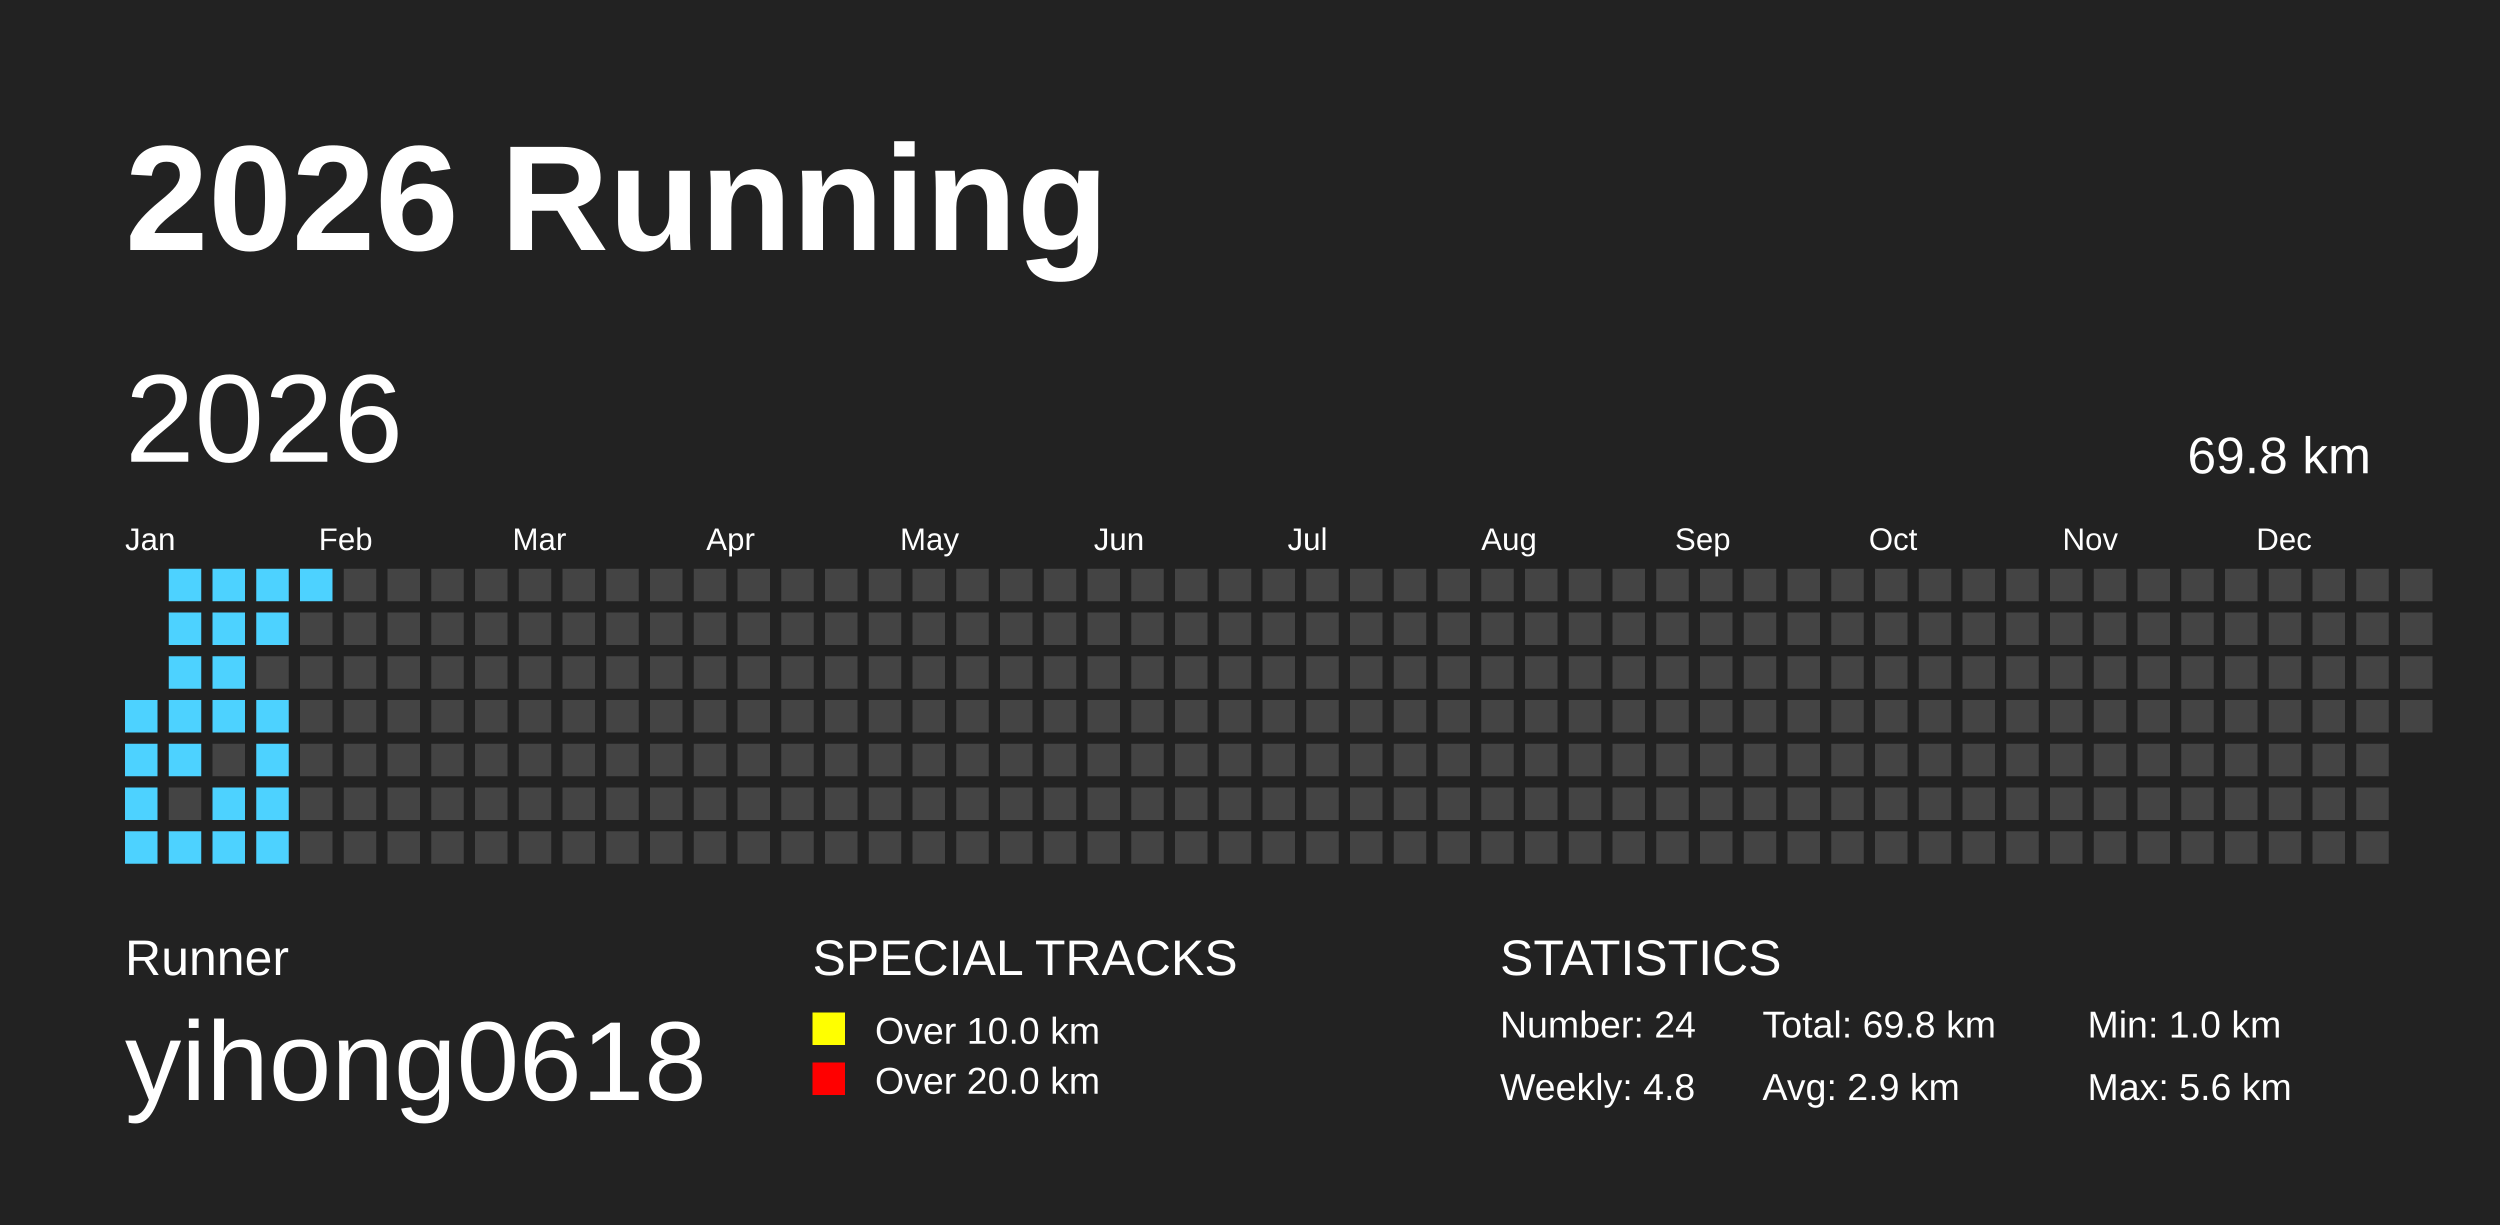
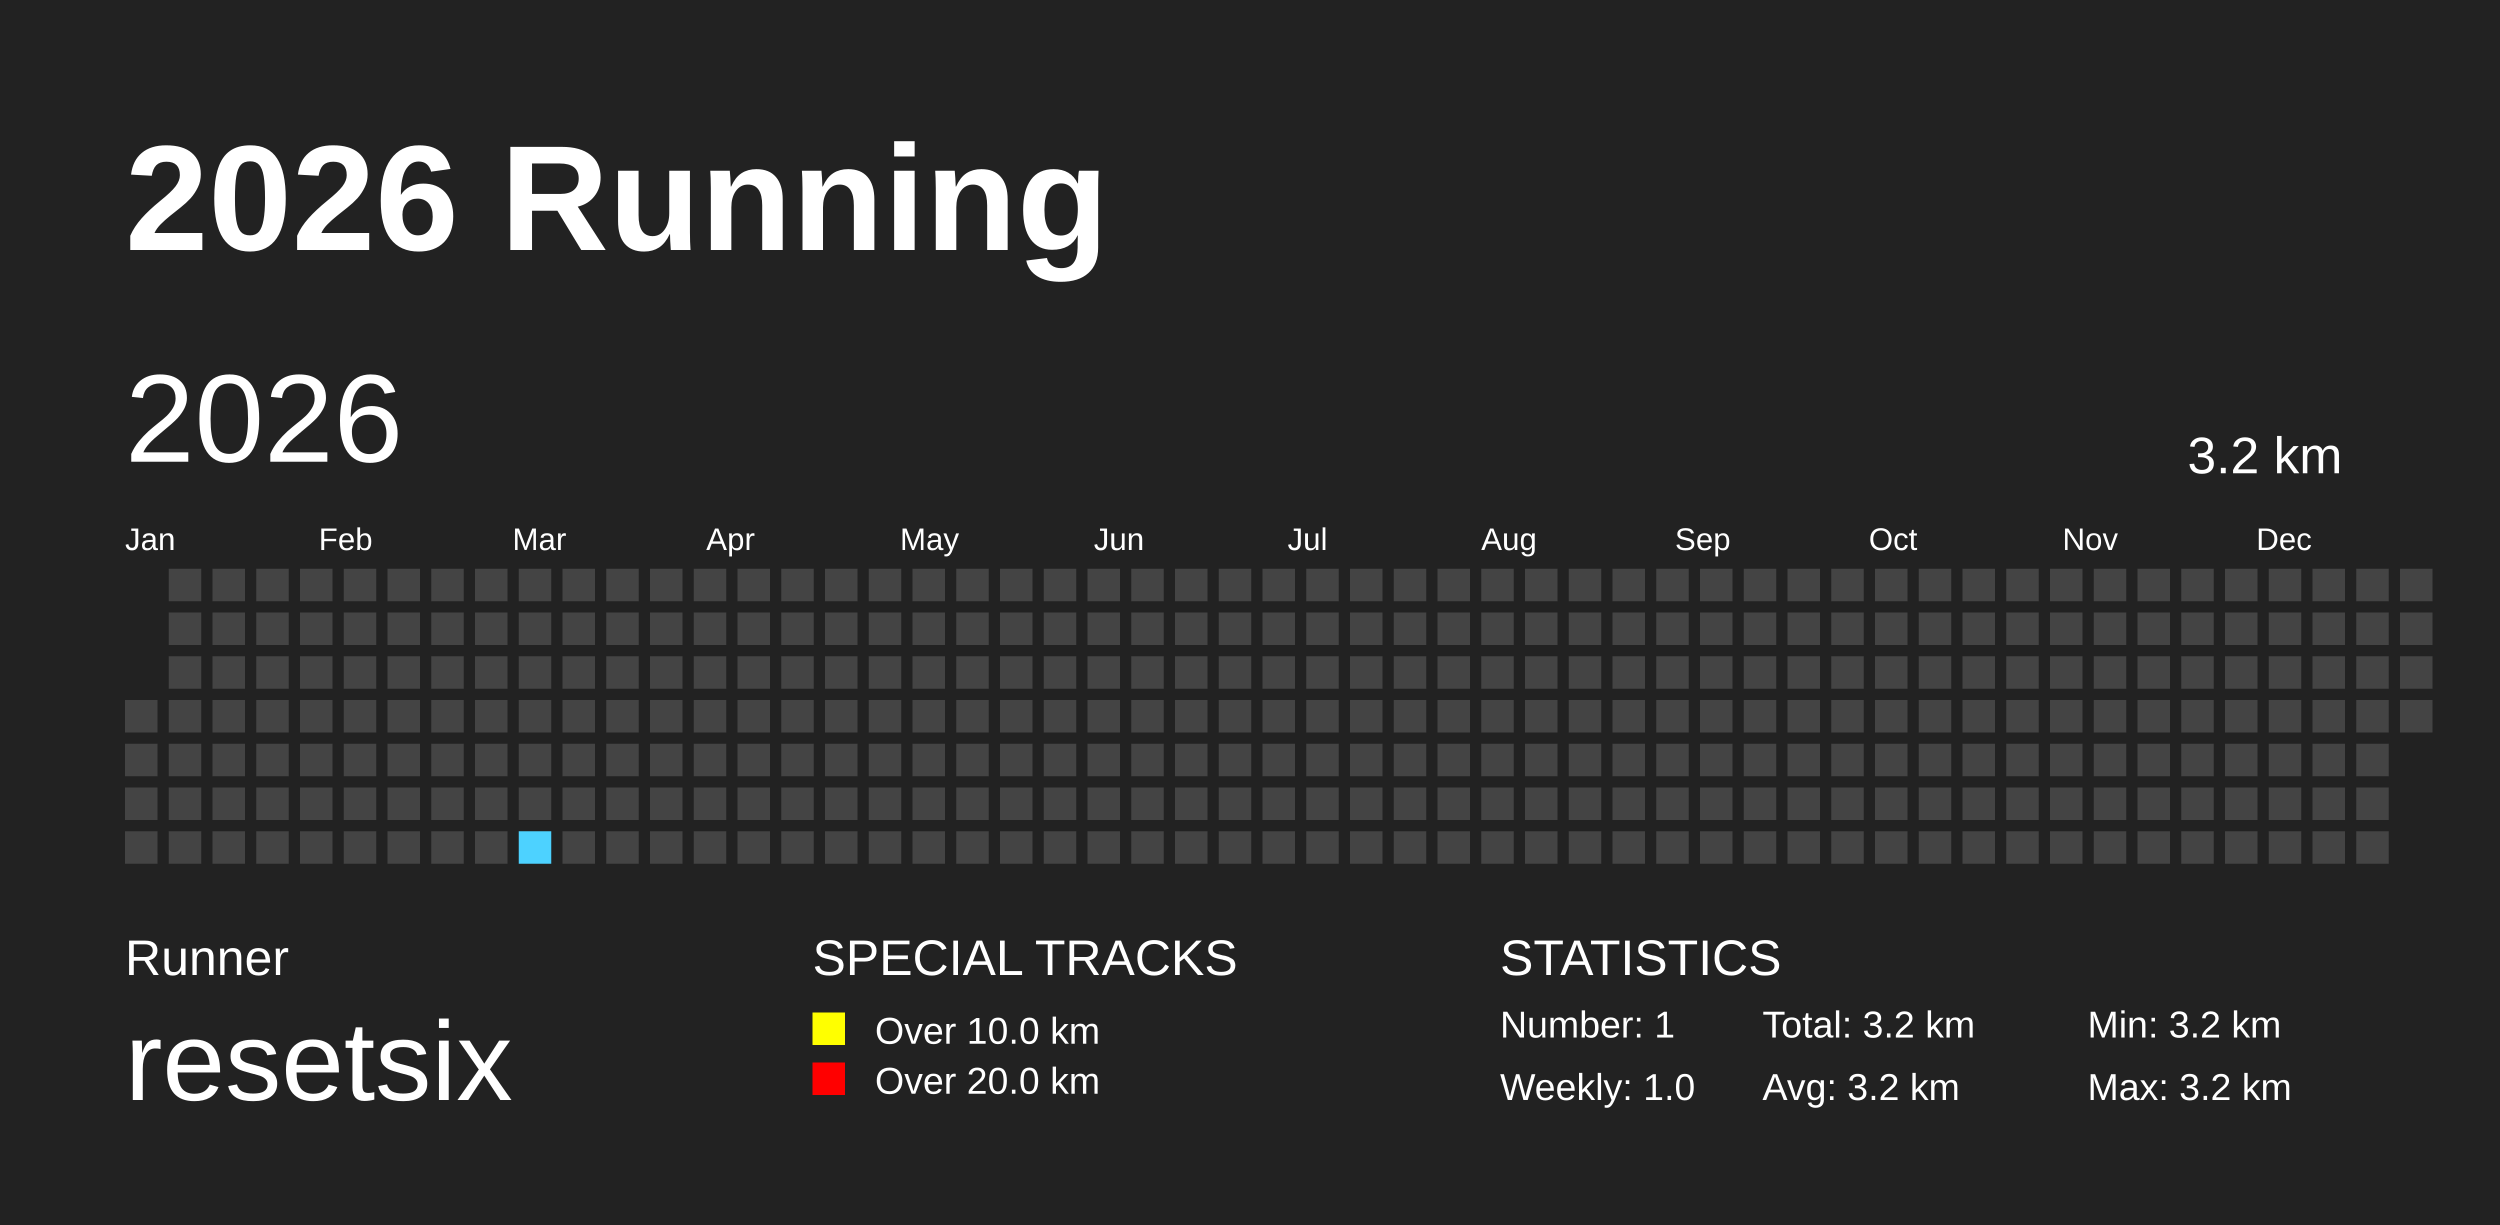
<svg xmlns="http://www.w3.org/2000/svg" baseProfile="full" height="98mm" version="1.1" viewBox="0,0,200,98" width="200mm">
-   <defs />
+   <defs>
+     <pattern height="2" id="indoor-stripe" patternUnits="userSpaceOnUse" width="2">
+       <line stroke="white" stroke-opacity="0.45" stroke-width="0.5" x1="0" x2="2" y1="2" y2="0" />
+     </pattern>
+   </defs>
  <rect fill="#222222" height="98" width="200" x="0" y="0" />
  <text fill="#FFFFFF" style="font-size:12px; font-family:Arial; font-weight:bold;" x="10" y="20">2026 Running</text>
  <text fill="#FFFFFF" style="font-size:4px; font-family:Arial" x="10" y="78">Runner</text>
-   <text fill="#FFFFFF" style="font-size:9px; font-family:Arial" x="10" y="88">yihong0618</text>
+   <text fill="#FFFFFF" style="font-size:9px; font-family:Arial" x="10" y="88">resetsix</text>
  <text fill="#FFFFFF" style="font-size:4px; font-family:Arial" x="65" y="78">SPECIAL TRACKS</text>
  <rect fill="yellow" height="2.6" width="2.6" x="65" y="81" />
  <text fill="#FFFFFF" style="font-size:3px; font-family:Arial" x="70" y="83.5">Over 10.0 km</text>
  <rect fill="red" height="2.6" width="2.6" x="65" y="85" />
  <text fill="#FFFFFF" style="font-size:3px; font-family:Arial" x="70" y="87.5">Over 20.0 km</text>
  <text fill="#FFFFFF" style="font-size:4px; font-family:Arial" x="120" y="78">STATISTICS</text>
-   <text fill="#FFFFFF" style="font-size:3px; font-family:Arial" x="120" y="83">Number: 24</text>
-   <text fill="#FFFFFF" style="font-size:3px; font-family:Arial" x="120" y="88">Weekly: 4.8</text>
-   <text fill="#FFFFFF" style="font-size:3px; font-family:Arial" x="141" y="83">Total: 69.8 km</text>
-   <text fill="#FFFFFF" style="font-size:3px; font-family:Arial" x="141" y="88">Avg: 2.9 km</text>
-   <text fill="#FFFFFF" style="font-size:3px; font-family:Arial" x="167" y="83">Min: 1.0 km</text>
-   <text fill="#FFFFFF" style="font-size:3px; font-family:Arial" x="167" y="88">Max: 5.6 km</text>
+   <text fill="#FFFFFF" style="font-size:3px; font-family:Arial" x="120" y="83">Number: 1</text>
+   <text fill="#FFFFFF" style="font-size:3px; font-family:Arial" x="120" y="88">Weekly: 1.0</text>
+   <text fill="#FFFFFF" style="font-size:3px; font-family:Arial" x="141" y="83">Total: 3.2 km</text>
+   <text fill="#FFFFFF" style="font-size:3px; font-family:Arial" x="141" y="88">Avg: 3.2 km</text>
+   <text fill="#FFFFFF" style="font-size:3px; font-family:Arial" x="167" y="83">Min: 3.2 km</text>
+   <text fill="#FFFFFF" style="font-size:3px; font-family:Arial" x="167" y="88">Max: 3.2 km</text>
  <text dominant-baseline="hanging" fill="#FFFFFF" style="font-size:10.0px; font-family:Arial;" x="10" y="30">2026</text>
-   <text dominant-baseline="hanging" fill="#FFFFFF" style="font-size:4.125px; font-family:Arial;" x="175" y="35">69.8 km</text>
+   <text dominant-baseline="hanging" fill="#FFFFFF" style="font-size:4.125px; font-family:Arial;" x="175" y="35">3.2 km</text>
  <text fill="#FFFFFF" style="font-size:2.5px; font-family:Arial" x="10.0" y="44">Jan</text>
  <text fill="#FFFFFF" style="font-size:2.5px; font-family:Arial" x="25.5" y="44">Feb</text>
  <text fill="#FFFFFF" style="font-size:2.5px; font-family:Arial" x="41.0" y="44">Mar</text>
  <text fill="#FFFFFF" style="font-size:2.5px; font-family:Arial" x="56.5" y="44">Apr</text>
  <text fill="#FFFFFF" style="font-size:2.5px; font-family:Arial" x="72.0" y="44">May</text>
  <text fill="#FFFFFF" style="font-size:2.5px; font-family:Arial" x="87.5" y="44">Jun</text>
  <text fill="#FFFFFF" style="font-size:2.5px; font-family:Arial" x="103.0" y="44">Jul</text>
  <text fill="#FFFFFF" style="font-size:2.5px; font-family:Arial" x="118.5" y="44">Aug</text>
  <text fill="#FFFFFF" style="font-size:2.5px; font-family:Arial" x="134.0" y="44">Sep</text>
  <text fill="#FFFFFF" style="font-size:2.5px; font-family:Arial" x="149.5" y="44">Oct</text>
  <text fill="#FFFFFF" style="font-size:2.5px; font-family:Arial" x="165.0" y="44">Nov</text>
  <text fill="#FFFFFF" style="font-size:2.5px; font-family:Arial" x="180.5" y="44">Dec</text>
-   <rect fill="#4DD2FF" height="2.6" width="2.6" x="10.0" y="56.0" />
-   <rect fill="#4DD2FF" height="2.6" width="2.6" x="10.0" y="59.5" />
-   <rect fill="#4DD2FF" height="2.6" width="2.6" x="10.0" y="63.0" />
-   <rect fill="#4DD2FF" height="2.6" width="2.6" x="10.0" y="66.5" />
-   <rect fill="#4DD2FF" height="2.6" width="2.6" x="13.5" y="45.5" />
-   <rect fill="#4DD2FF" height="2.6" width="2.6" x="13.5" y="49.0" />
-   <rect fill="#4DD2FF" height="2.6" width="2.6" x="13.5" y="52.5" />
-   <rect fill="#4DD2FF" height="2.6" width="2.6" x="13.5" y="56.0" />
-   <rect fill="#4DD2FF" height="2.6" width="2.6" x="13.5" y="59.5" />
+   <rect fill="#444444" height="2.6" width="2.6" x="10.0" y="56.0" />
+   <rect fill="#444444" height="2.6" width="2.6" x="10.0" y="59.5" />
+   <rect fill="#444444" height="2.6" width="2.6" x="10.0" y="63.0" />
+   <rect fill="#444444" height="2.6" width="2.6" x="10.0" y="66.5" />
+   <rect fill="#444444" height="2.6" width="2.6" x="13.5" y="45.5" />
+   <rect fill="#444444" height="2.6" width="2.6" x="13.5" y="49.0" />
+   <rect fill="#444444" height="2.6" width="2.6" x="13.5" y="52.5" />
+   <rect fill="#444444" height="2.6" width="2.6" x="13.5" y="56.0" />
+   <rect fill="#444444" height="2.6" width="2.6" x="13.5" y="59.5" />
  <rect fill="#444444" height="2.6" width="2.6" x="13.5" y="63.0" />
-   <rect fill="#4DD2FF" height="2.6" width="2.6" x="13.5" y="66.5" />
-   <rect fill="#4DD2FF" height="2.6" width="2.6" x="17.0" y="45.5" />
-   <rect fill="#4DD2FF" height="2.6" width="2.6" x="17.0" y="49.0" />
-   <rect fill="#4DD2FF" height="2.6" width="2.6" x="17.0" y="52.5" />
-   <rect fill="#4DD2FF" height="2.6" width="2.6" x="17.0" y="56.0" />
+   <rect fill="#444444" height="2.6" width="2.6" x="13.5" y="66.5" />
+   <rect fill="#444444" height="2.6" width="2.6" x="17.0" y="45.5" />
+   <rect fill="#444444" height="2.6" width="2.6" x="17.0" y="49.0" />
+   <rect fill="#444444" height="2.6" width="2.6" x="17.0" y="52.5" />
+   <rect fill="#444444" height="2.6" width="2.6" x="17.0" y="56.0" />
  <rect fill="#444444" height="2.6" width="2.6" x="17.0" y="59.5" />
-   <rect fill="#4DD2FF" height="2.6" width="2.6" x="17.0" y="63.0" />
-   <rect fill="#4DD2FF" height="2.6" width="2.6" x="17.0" y="66.5" />
-   <rect fill="#4DD2FF" height="2.6" width="2.6" x="20.5" y="45.5" />
-   <rect fill="#4DD2FF" height="2.6" width="2.6" x="20.5" y="49.0" />
+   <rect fill="#444444" height="2.6" width="2.6" x="17.0" y="63.0" />
+   <rect fill="#444444" height="2.6" width="2.6" x="17.0" y="66.5" />
+   <rect fill="#444444" height="2.6" width="2.6" x="20.5" y="45.5" />
+   <rect fill="#444444" height="2.6" width="2.6" x="20.5" y="49.0" />
  <rect fill="#444444" height="2.6" width="2.6" x="20.5" y="52.5" />
-   <rect fill="#4DD2FF" height="2.6" width="2.6" x="20.5" y="56.0" />
-   <rect fill="#4DD2FF" height="2.6" width="2.6" x="20.5" y="59.5" />
-   <rect fill="#4DD2FF" height="2.6" width="2.6" x="20.5" y="63.0" />
-   <rect fill="#4DD2FF" height="2.6" width="2.6" x="20.5" y="66.5" />
-   <rect fill="#4DD2FF" height="2.6" width="2.6" x="24.0" y="45.5" />
+   <rect fill="#444444" height="2.6" width="2.6" x="20.5" y="56.0" />
+   <rect fill="#444444" height="2.6" width="2.6" x="20.5" y="59.5" />
+   <rect fill="#444444" height="2.6" width="2.6" x="20.5" y="63.0" />
+   <rect fill="#444444" height="2.6" width="2.6" x="20.5" y="66.5" />
+   <rect fill="#444444" height="2.6" width="2.6" x="24.0" y="45.5" />
  <rect fill="#444444" height="2.6" width="2.6" x="24.0" y="49.0" />
  <rect fill="#444444" height="2.6" width="2.6" x="24.0" y="52.5" />
  <rect fill="#444444" height="2.6" width="2.6" x="24.0" y="56.0" />
  <rect fill="#444444" height="2.6" width="2.6" x="24.0" y="59.5" />
  <rect fill="#444444" height="2.6" width="2.6" x="24.0" y="63.0" />
  <rect fill="#444444" height="2.6" width="2.6" x="24.0" y="66.5" />
  <rect fill="#444444" height="2.6" width="2.6" x="27.5" y="45.5" />
  <rect fill="#444444" height="2.6" width="2.6" x="27.5" y="49.0" />
  <rect fill="#444444" height="2.6" width="2.6" x="27.5" y="52.5" />
  <rect fill="#444444" height="2.6" width="2.6" x="27.5" y="56.0" />
  <rect fill="#444444" height="2.6" width="2.6" x="27.5" y="59.5" />
  <rect fill="#444444" height="2.6" width="2.6" x="27.5" y="63.0" />
  <rect fill="#444444" height="2.6" width="2.6" x="27.5" y="66.5" />
  <rect fill="#444444" height="2.6" width="2.6" x="31.0" y="45.5" />
  <rect fill="#444444" height="2.6" width="2.6" x="31.0" y="49.0" />
  <rect fill="#444444" height="2.6" width="2.6" x="31.0" y="52.5" />
  <rect fill="#444444" height="2.6" width="2.6" x="31.0" y="56.0" />
  <rect fill="#444444" height="2.6" width="2.6" x="31.0" y="59.5" />
  <rect fill="#444444" height="2.6" width="2.6" x="31.0" y="63.0" />
  <rect fill="#444444" height="2.6" width="2.6" x="31.0" y="66.5" />
  <rect fill="#444444" height="2.6" width="2.6" x="34.5" y="45.5" />
  <rect fill="#444444" height="2.6" width="2.6" x="34.5" y="49.0" />
  <rect fill="#444444" height="2.6" width="2.6" x="34.5" y="52.5" />
  <rect fill="#444444" height="2.6" width="2.6" x="34.5" y="56.0" />
  <rect fill="#444444" height="2.6" width="2.6" x="34.5" y="59.5" />
  <rect fill="#444444" height="2.6" width="2.6" x="34.5" y="63.0" />
  <rect fill="#444444" height="2.6" width="2.6" x="34.5" y="66.5" />
  <rect fill="#444444" height="2.6" width="2.6" x="38.0" y="45.5" />
  <rect fill="#444444" height="2.6" width="2.6" x="38.0" y="49.0" />
  <rect fill="#444444" height="2.6" width="2.6" x="38.0" y="52.5" />
  <rect fill="#444444" height="2.6" width="2.6" x="38.0" y="56.0" />
  <rect fill="#444444" height="2.6" width="2.6" x="38.0" y="59.5" />
  <rect fill="#444444" height="2.6" width="2.6" x="38.0" y="63.0" />
  <rect fill="#444444" height="2.6" width="2.6" x="38.0" y="66.5" />
  <rect fill="#444444" height="2.6" width="2.6" x="41.5" y="45.5" />
  <rect fill="#444444" height="2.6" width="2.6" x="41.5" y="49.0" />
  <rect fill="#444444" height="2.6" width="2.6" x="41.5" y="52.5" />
  <rect fill="#444444" height="2.6" width="2.6" x="41.5" y="56.0" />
  <rect fill="#444444" height="2.6" width="2.6" x="41.5" y="59.5" />
  <rect fill="#444444" height="2.6" width="2.6" x="41.5" y="63.0" />
-   <rect fill="#444444" height="2.6" width="2.6" x="41.5" y="66.5" />
+   <rect fill="#4DD2FF" height="2.6" width="2.6" x="41.5" y="66.5" />
  <rect fill="#444444" height="2.6" width="2.6" x="45.0" y="45.5" />
  <rect fill="#444444" height="2.6" width="2.6" x="45.0" y="49.0" />
  <rect fill="#444444" height="2.6" width="2.6" x="45.0" y="52.5" />
  <rect fill="#444444" height="2.6" width="2.6" x="45.0" y="56.0" />
  <rect fill="#444444" height="2.6" width="2.6" x="45.0" y="59.5" />
  <rect fill="#444444" height="2.6" width="2.6" x="45.0" y="63.0" />
  <rect fill="#444444" height="2.6" width="2.6" x="45.0" y="66.5" />
  <rect fill="#444444" height="2.6" width="2.6" x="48.5" y="45.5" />
  <rect fill="#444444" height="2.6" width="2.6" x="48.5" y="49.0" />
  <rect fill="#444444" height="2.6" width="2.6" x="48.5" y="52.5" />
  <rect fill="#444444" height="2.6" width="2.6" x="48.5" y="56.0" />
  <rect fill="#444444" height="2.6" width="2.6" x="48.5" y="59.5" />
  <rect fill="#444444" height="2.6" width="2.6" x="48.5" y="63.0" />
  <rect fill="#444444" height="2.6" width="2.6" x="48.5" y="66.5" />
  <rect fill="#444444" height="2.6" width="2.6" x="52.0" y="45.5" />
  <rect fill="#444444" height="2.6" width="2.6" x="52.0" y="49.0" />
  <rect fill="#444444" height="2.6" width="2.6" x="52.0" y="52.5" />
  <rect fill="#444444" height="2.6" width="2.6" x="52.0" y="56.0" />
  <rect fill="#444444" height="2.6" width="2.6" x="52.0" y="59.5" />
  <rect fill="#444444" height="2.6" width="2.6" x="52.0" y="63.0" />
  <rect fill="#444444" height="2.6" width="2.6" x="52.0" y="66.5" />
  <rect fill="#444444" height="2.6" width="2.6" x="55.5" y="45.5" />
  <rect fill="#444444" height="2.6" width="2.6" x="55.5" y="49.0" />
  <rect fill="#444444" height="2.6" width="2.6" x="55.5" y="52.5" />
  <rect fill="#444444" height="2.6" width="2.6" x="55.5" y="56.0" />
  <rect fill="#444444" height="2.6" width="2.6" x="55.5" y="59.5" />
  <rect fill="#444444" height="2.6" width="2.6" x="55.5" y="63.0" />
  <rect fill="#444444" height="2.6" width="2.6" x="55.5" y="66.5" />
  <rect fill="#444444" height="2.6" width="2.6" x="59.0" y="45.5" />
  <rect fill="#444444" height="2.6" width="2.6" x="59.0" y="49.0" />
  <rect fill="#444444" height="2.6" width="2.6" x="59.0" y="52.5" />
  <rect fill="#444444" height="2.6" width="2.6" x="59.0" y="56.0" />
  <rect fill="#444444" height="2.6" width="2.6" x="59.0" y="59.5" />
  <rect fill="#444444" height="2.6" width="2.6" x="59.0" y="63.0" />
  <rect fill="#444444" height="2.6" width="2.6" x="59.0" y="66.5" />
  <rect fill="#444444" height="2.6" width="2.6" x="62.5" y="45.5" />
  <rect fill="#444444" height="2.6" width="2.6" x="62.5" y="49.0" />
  <rect fill="#444444" height="2.6" width="2.6" x="62.5" y="52.5" />
  <rect fill="#444444" height="2.6" width="2.6" x="62.5" y="56.0" />
  <rect fill="#444444" height="2.6" width="2.6" x="62.5" y="59.5" />
  <rect fill="#444444" height="2.6" width="2.6" x="62.5" y="63.0" />
  <rect fill="#444444" height="2.6" width="2.6" x="62.5" y="66.5" />
  <rect fill="#444444" height="2.6" width="2.6" x="66.0" y="45.5" />
  <rect fill="#444444" height="2.6" width="2.6" x="66.0" y="49.0" />
  <rect fill="#444444" height="2.6" width="2.6" x="66.0" y="52.5" />
  <rect fill="#444444" height="2.6" width="2.6" x="66.0" y="56.0" />
  <rect fill="#444444" height="2.6" width="2.6" x="66.0" y="59.5" />
  <rect fill="#444444" height="2.6" width="2.6" x="66.0" y="63.0" />
  <rect fill="#444444" height="2.6" width="2.6" x="66.0" y="66.5" />
  <rect fill="#444444" height="2.6" width="2.6" x="69.5" y="45.5" />
  <rect fill="#444444" height="2.6" width="2.6" x="69.5" y="49.0" />
  <rect fill="#444444" height="2.6" width="2.6" x="69.5" y="52.5" />
  <rect fill="#444444" height="2.6" width="2.6" x="69.5" y="56.0" />
  <rect fill="#444444" height="2.6" width="2.6" x="69.5" y="59.5" />
  <rect fill="#444444" height="2.6" width="2.6" x="69.5" y="63.0" />
  <rect fill="#444444" height="2.6" width="2.6" x="69.5" y="66.5" />
  <rect fill="#444444" height="2.6" width="2.6" x="73.0" y="45.5" />
  <rect fill="#444444" height="2.6" width="2.6" x="73.0" y="49.0" />
  <rect fill="#444444" height="2.6" width="2.6" x="73.0" y="52.5" />
  <rect fill="#444444" height="2.6" width="2.6" x="73.0" y="56.0" />
  <rect fill="#444444" height="2.6" width="2.6" x="73.0" y="59.5" />
  <rect fill="#444444" height="2.6" width="2.6" x="73.0" y="63.0" />
  <rect fill="#444444" height="2.6" width="2.6" x="73.0" y="66.5" />
  <rect fill="#444444" height="2.6" width="2.6" x="76.5" y="45.5" />
  <rect fill="#444444" height="2.6" width="2.6" x="76.5" y="49.0" />
  <rect fill="#444444" height="2.6" width="2.6" x="76.5" y="52.5" />
  <rect fill="#444444" height="2.6" width="2.6" x="76.5" y="56.0" />
  <rect fill="#444444" height="2.6" width="2.6" x="76.5" y="59.5" />
  <rect fill="#444444" height="2.6" width="2.6" x="76.5" y="63.0" />
  <rect fill="#444444" height="2.6" width="2.6" x="76.5" y="66.5" />
  <rect fill="#444444" height="2.6" width="2.6" x="80.0" y="45.5" />
  <rect fill="#444444" height="2.6" width="2.6" x="80.0" y="49.0" />
  <rect fill="#444444" height="2.6" width="2.6" x="80.0" y="52.5" />
  <rect fill="#444444" height="2.6" width="2.6" x="80.0" y="56.0" />
  <rect fill="#444444" height="2.6" width="2.6" x="80.0" y="59.5" />
  <rect fill="#444444" height="2.6" width="2.6" x="80.0" y="63.0" />
  <rect fill="#444444" height="2.6" width="2.6" x="80.0" y="66.5" />
  <rect fill="#444444" height="2.6" width="2.6" x="83.5" y="45.5" />
  <rect fill="#444444" height="2.6" width="2.6" x="83.5" y="49.0" />
  <rect fill="#444444" height="2.6" width="2.6" x="83.5" y="52.5" />
  <rect fill="#444444" height="2.6" width="2.6" x="83.5" y="56.0" />
  <rect fill="#444444" height="2.6" width="2.6" x="83.5" y="59.5" />
  <rect fill="#444444" height="2.6" width="2.6" x="83.5" y="63.0" />
  <rect fill="#444444" height="2.6" width="2.6" x="83.5" y="66.5" />
  <rect fill="#444444" height="2.6" width="2.6" x="87.0" y="45.5" />
  <rect fill="#444444" height="2.6" width="2.6" x="87.0" y="49.0" />
  <rect fill="#444444" height="2.6" width="2.6" x="87.0" y="52.5" />
  <rect fill="#444444" height="2.6" width="2.6" x="87.0" y="56.0" />
  <rect fill="#444444" height="2.6" width="2.6" x="87.0" y="59.5" />
  <rect fill="#444444" height="2.6" width="2.6" x="87.0" y="63.0" />
  <rect fill="#444444" height="2.6" width="2.6" x="87.0" y="66.5" />
  <rect fill="#444444" height="2.6" width="2.6" x="90.5" y="45.5" />
  <rect fill="#444444" height="2.6" width="2.6" x="90.5" y="49.0" />
  <rect fill="#444444" height="2.6" width="2.6" x="90.5" y="52.5" />
  <rect fill="#444444" height="2.6" width="2.6" x="90.5" y="56.0" />
  <rect fill="#444444" height="2.6" width="2.6" x="90.5" y="59.5" />
  <rect fill="#444444" height="2.6" width="2.6" x="90.5" y="63.0" />
  <rect fill="#444444" height="2.6" width="2.6" x="90.5" y="66.5" />
  <rect fill="#444444" height="2.6" width="2.6" x="94.0" y="45.5" />
  <rect fill="#444444" height="2.6" width="2.6" x="94.0" y="49.0" />
  <rect fill="#444444" height="2.6" width="2.6" x="94.0" y="52.5" />
  <rect fill="#444444" height="2.6" width="2.6" x="94.0" y="56.0" />
  <rect fill="#444444" height="2.6" width="2.6" x="94.0" y="59.5" />
  <rect fill="#444444" height="2.6" width="2.6" x="94.0" y="63.0" />
  <rect fill="#444444" height="2.6" width="2.6" x="94.0" y="66.5" />
  <rect fill="#444444" height="2.6" width="2.6" x="97.5" y="45.5" />
  <rect fill="#444444" height="2.6" width="2.6" x="97.5" y="49.0" />
  <rect fill="#444444" height="2.6" width="2.6" x="97.5" y="52.5" />
  <rect fill="#444444" height="2.6" width="2.6" x="97.5" y="56.0" />
  <rect fill="#444444" height="2.6" width="2.6" x="97.5" y="59.5" />
  <rect fill="#444444" height="2.6" width="2.6" x="97.5" y="63.0" />
  <rect fill="#444444" height="2.6" width="2.6" x="97.5" y="66.5" />
  <rect fill="#444444" height="2.6" width="2.6" x="101.0" y="45.5" />
  <rect fill="#444444" height="2.6" width="2.6" x="101.0" y="49.0" />
  <rect fill="#444444" height="2.6" width="2.6" x="101.0" y="52.5" />
  <rect fill="#444444" height="2.6" width="2.6" x="101.0" y="56.0" />
  <rect fill="#444444" height="2.6" width="2.6" x="101.0" y="59.5" />
  <rect fill="#444444" height="2.6" width="2.6" x="101.0" y="63.0" />
  <rect fill="#444444" height="2.6" width="2.6" x="101.0" y="66.5" />
  <rect fill="#444444" height="2.6" width="2.6" x="104.5" y="45.5" />
  <rect fill="#444444" height="2.6" width="2.6" x="104.5" y="49.0" />
  <rect fill="#444444" height="2.6" width="2.6" x="104.5" y="52.5" />
  <rect fill="#444444" height="2.6" width="2.6" x="104.5" y="56.0" />
  <rect fill="#444444" height="2.6" width="2.6" x="104.5" y="59.5" />
  <rect fill="#444444" height="2.6" width="2.6" x="104.5" y="63.0" />
  <rect fill="#444444" height="2.6" width="2.6" x="104.5" y="66.5" />
  <rect fill="#444444" height="2.6" width="2.6" x="108.0" y="45.5" />
  <rect fill="#444444" height="2.6" width="2.6" x="108.0" y="49.0" />
  <rect fill="#444444" height="2.6" width="2.6" x="108.0" y="52.5" />
  <rect fill="#444444" height="2.6" width="2.6" x="108.0" y="56.0" />
  <rect fill="#444444" height="2.6" width="2.6" x="108.0" y="59.5" />
  <rect fill="#444444" height="2.6" width="2.6" x="108.0" y="63.0" />
  <rect fill="#444444" height="2.6" width="2.6" x="108.0" y="66.5" />
  <rect fill="#444444" height="2.6" width="2.6" x="111.5" y="45.5" />
  <rect fill="#444444" height="2.6" width="2.6" x="111.5" y="49.0" />
  <rect fill="#444444" height="2.6" width="2.6" x="111.5" y="52.5" />
  <rect fill="#444444" height="2.6" width="2.6" x="111.5" y="56.0" />
  <rect fill="#444444" height="2.6" width="2.6" x="111.5" y="59.5" />
  <rect fill="#444444" height="2.6" width="2.6" x="111.5" y="63.0" />
  <rect fill="#444444" height="2.6" width="2.6" x="111.5" y="66.5" />
  <rect fill="#444444" height="2.6" width="2.6" x="115.0" y="45.5" />
  <rect fill="#444444" height="2.6" width="2.6" x="115.0" y="49.0" />
  <rect fill="#444444" height="2.6" width="2.6" x="115.0" y="52.5" />
  <rect fill="#444444" height="2.6" width="2.6" x="115.0" y="56.0" />
  <rect fill="#444444" height="2.6" width="2.6" x="115.0" y="59.5" />
  <rect fill="#444444" height="2.6" width="2.6" x="115.0" y="63.0" />
  <rect fill="#444444" height="2.6" width="2.6" x="115.0" y="66.5" />
  <rect fill="#444444" height="2.6" width="2.6" x="118.5" y="45.5" />
  <rect fill="#444444" height="2.6" width="2.6" x="118.5" y="49.0" />
  <rect fill="#444444" height="2.6" width="2.6" x="118.5" y="52.5" />
  <rect fill="#444444" height="2.6" width="2.6" x="118.5" y="56.0" />
  <rect fill="#444444" height="2.6" width="2.6" x="118.5" y="59.5" />
  <rect fill="#444444" height="2.6" width="2.6" x="118.5" y="63.0" />
  <rect fill="#444444" height="2.6" width="2.6" x="118.5" y="66.5" />
  <rect fill="#444444" height="2.6" width="2.6" x="122.0" y="45.5" />
  <rect fill="#444444" height="2.6" width="2.6" x="122.0" y="49.0" />
  <rect fill="#444444" height="2.6" width="2.6" x="122.0" y="52.5" />
  <rect fill="#444444" height="2.6" width="2.6" x="122.0" y="56.0" />
  <rect fill="#444444" height="2.6" width="2.6" x="122.0" y="59.5" />
  <rect fill="#444444" height="2.6" width="2.6" x="122.0" y="63.0" />
  <rect fill="#444444" height="2.6" width="2.6" x="122.0" y="66.5" />
  <rect fill="#444444" height="2.6" width="2.6" x="125.5" y="45.5" />
  <rect fill="#444444" height="2.6" width="2.6" x="125.5" y="49.0" />
  <rect fill="#444444" height="2.6" width="2.6" x="125.5" y="52.5" />
  <rect fill="#444444" height="2.6" width="2.6" x="125.5" y="56.0" />
  <rect fill="#444444" height="2.6" width="2.6" x="125.5" y="59.5" />
  <rect fill="#444444" height="2.6" width="2.6" x="125.5" y="63.0" />
  <rect fill="#444444" height="2.6" width="2.6" x="125.5" y="66.5" />
  <rect fill="#444444" height="2.6" width="2.6" x="129.0" y="45.5" />
  <rect fill="#444444" height="2.6" width="2.6" x="129.0" y="49.0" />
  <rect fill="#444444" height="2.6" width="2.6" x="129.0" y="52.5" />
  <rect fill="#444444" height="2.6" width="2.6" x="129.0" y="56.0" />
  <rect fill="#444444" height="2.6" width="2.6" x="129.0" y="59.5" />
  <rect fill="#444444" height="2.6" width="2.6" x="129.0" y="63.0" />
  <rect fill="#444444" height="2.6" width="2.6" x="129.0" y="66.5" />
  <rect fill="#444444" height="2.6" width="2.6" x="132.5" y="45.5" />
  <rect fill="#444444" height="2.6" width="2.6" x="132.5" y="49.0" />
  <rect fill="#444444" height="2.6" width="2.6" x="132.5" y="52.5" />
  <rect fill="#444444" height="2.6" width="2.6" x="132.5" y="56.0" />
  <rect fill="#444444" height="2.6" width="2.6" x="132.5" y="59.5" />
  <rect fill="#444444" height="2.6" width="2.6" x="132.5" y="63.0" />
  <rect fill="#444444" height="2.6" width="2.6" x="132.5" y="66.5" />
  <rect fill="#444444" height="2.6" width="2.6" x="136.0" y="45.5" />
  <rect fill="#444444" height="2.6" width="2.6" x="136.0" y="49.0" />
  <rect fill="#444444" height="2.6" width="2.6" x="136.0" y="52.5" />
  <rect fill="#444444" height="2.6" width="2.6" x="136.0" y="56.0" />
  <rect fill="#444444" height="2.6" width="2.6" x="136.0" y="59.5" />
  <rect fill="#444444" height="2.6" width="2.6" x="136.0" y="63.0" />
  <rect fill="#444444" height="2.6" width="2.6" x="136.0" y="66.5" />
  <rect fill="#444444" height="2.6" width="2.6" x="139.5" y="45.5" />
  <rect fill="#444444" height="2.6" width="2.6" x="139.5" y="49.0" />
  <rect fill="#444444" height="2.6" width="2.6" x="139.5" y="52.5" />
  <rect fill="#444444" height="2.6" width="2.6" x="139.5" y="56.0" />
  <rect fill="#444444" height="2.6" width="2.6" x="139.5" y="59.5" />
  <rect fill="#444444" height="2.6" width="2.6" x="139.5" y="63.0" />
  <rect fill="#444444" height="2.6" width="2.6" x="139.5" y="66.5" />
  <rect fill="#444444" height="2.6" width="2.6" x="143.0" y="45.5" />
  <rect fill="#444444" height="2.6" width="2.6" x="143.0" y="49.0" />
  <rect fill="#444444" height="2.6" width="2.6" x="143.0" y="52.5" />
  <rect fill="#444444" height="2.6" width="2.6" x="143.0" y="56.0" />
  <rect fill="#444444" height="2.6" width="2.6" x="143.0" y="59.5" />
  <rect fill="#444444" height="2.6" width="2.6" x="143.0" y="63.0" />
  <rect fill="#444444" height="2.6" width="2.6" x="143.0" y="66.5" />
  <rect fill="#444444" height="2.6" width="2.6" x="146.5" y="45.5" />
  <rect fill="#444444" height="2.6" width="2.6" x="146.5" y="49.0" />
  <rect fill="#444444" height="2.6" width="2.6" x="146.5" y="52.5" />
  <rect fill="#444444" height="2.6" width="2.6" x="146.5" y="56.0" />
  <rect fill="#444444" height="2.6" width="2.6" x="146.5" y="59.5" />
  <rect fill="#444444" height="2.6" width="2.6" x="146.5" y="63.0" />
  <rect fill="#444444" height="2.6" width="2.6" x="146.5" y="66.5" />
  <rect fill="#444444" height="2.6" width="2.6" x="150.0" y="45.5" />
  <rect fill="#444444" height="2.6" width="2.6" x="150.0" y="49.0" />
  <rect fill="#444444" height="2.6" width="2.6" x="150.0" y="52.5" />
  <rect fill="#444444" height="2.6" width="2.6" x="150.0" y="56.0" />
  <rect fill="#444444" height="2.6" width="2.6" x="150.0" y="59.5" />
  <rect fill="#444444" height="2.6" width="2.6" x="150.0" y="63.0" />
  <rect fill="#444444" height="2.6" width="2.6" x="150.0" y="66.5" />
  <rect fill="#444444" height="2.6" width="2.6" x="153.5" y="45.5" />
  <rect fill="#444444" height="2.6" width="2.6" x="153.5" y="49.0" />
  <rect fill="#444444" height="2.6" width="2.6" x="153.5" y="52.5" />
  <rect fill="#444444" height="2.6" width="2.6" x="153.5" y="56.0" />
  <rect fill="#444444" height="2.6" width="2.6" x="153.5" y="59.5" />
  <rect fill="#444444" height="2.6" width="2.6" x="153.5" y="63.0" />
  <rect fill="#444444" height="2.6" width="2.6" x="153.5" y="66.5" />
  <rect fill="#444444" height="2.6" width="2.6" x="157.0" y="45.5" />
  <rect fill="#444444" height="2.6" width="2.6" x="157.0" y="49.0" />
  <rect fill="#444444" height="2.6" width="2.6" x="157.0" y="52.5" />
  <rect fill="#444444" height="2.6" width="2.6" x="157.0" y="56.0" />
  <rect fill="#444444" height="2.6" width="2.6" x="157.0" y="59.5" />
  <rect fill="#444444" height="2.6" width="2.6" x="157.0" y="63.0" />
  <rect fill="#444444" height="2.6" width="2.6" x="157.0" y="66.5" />
  <rect fill="#444444" height="2.6" width="2.6" x="160.5" y="45.5" />
  <rect fill="#444444" height="2.6" width="2.6" x="160.5" y="49.0" />
  <rect fill="#444444" height="2.6" width="2.6" x="160.5" y="52.5" />
  <rect fill="#444444" height="2.6" width="2.6" x="160.5" y="56.0" />
  <rect fill="#444444" height="2.6" width="2.6" x="160.5" y="59.5" />
  <rect fill="#444444" height="2.6" width="2.6" x="160.5" y="63.0" />
  <rect fill="#444444" height="2.6" width="2.6" x="160.5" y="66.5" />
  <rect fill="#444444" height="2.6" width="2.6" x="164.0" y="45.5" />
  <rect fill="#444444" height="2.6" width="2.6" x="164.0" y="49.0" />
  <rect fill="#444444" height="2.6" width="2.6" x="164.0" y="52.5" />
  <rect fill="#444444" height="2.6" width="2.6" x="164.0" y="56.0" />
  <rect fill="#444444" height="2.6" width="2.6" x="164.0" y="59.5" />
  <rect fill="#444444" height="2.6" width="2.6" x="164.0" y="63.0" />
  <rect fill="#444444" height="2.6" width="2.6" x="164.0" y="66.5" />
  <rect fill="#444444" height="2.6" width="2.6" x="167.5" y="45.5" />
  <rect fill="#444444" height="2.6" width="2.6" x="167.5" y="49.0" />
  <rect fill="#444444" height="2.6" width="2.6" x="167.5" y="52.5" />
  <rect fill="#444444" height="2.6" width="2.6" x="167.5" y="56.0" />
  <rect fill="#444444" height="2.6" width="2.6" x="167.5" y="59.5" />
  <rect fill="#444444" height="2.6" width="2.6" x="167.5" y="63.0" />
  <rect fill="#444444" height="2.6" width="2.6" x="167.5" y="66.5" />
  <rect fill="#444444" height="2.6" width="2.6" x="171.0" y="45.5" />
  <rect fill="#444444" height="2.6" width="2.6" x="171.0" y="49.0" />
  <rect fill="#444444" height="2.6" width="2.6" x="171.0" y="52.5" />
  <rect fill="#444444" height="2.6" width="2.6" x="171.0" y="56.0" />
  <rect fill="#444444" height="2.6" width="2.6" x="171.0" y="59.5" />
  <rect fill="#444444" height="2.6" width="2.6" x="171.0" y="63.0" />
  <rect fill="#444444" height="2.6" width="2.6" x="171.0" y="66.5" />
  <rect fill="#444444" height="2.6" width="2.6" x="174.5" y="45.5" />
  <rect fill="#444444" height="2.6" width="2.6" x="174.5" y="49.0" />
  <rect fill="#444444" height="2.6" width="2.6" x="174.5" y="52.5" />
  <rect fill="#444444" height="2.6" width="2.6" x="174.5" y="56.0" />
  <rect fill="#444444" height="2.6" width="2.6" x="174.5" y="59.5" />
  <rect fill="#444444" height="2.6" width="2.6" x="174.5" y="63.0" />
  <rect fill="#444444" height="2.6" width="2.6" x="174.5" y="66.5" />
  <rect fill="#444444" height="2.6" width="2.6" x="178.0" y="45.5" />
  <rect fill="#444444" height="2.6" width="2.6" x="178.0" y="49.0" />
  <rect fill="#444444" height="2.6" width="2.6" x="178.0" y="52.5" />
  <rect fill="#444444" height="2.6" width="2.6" x="178.0" y="56.0" />
  <rect fill="#444444" height="2.6" width="2.6" x="178.0" y="59.5" />
  <rect fill="#444444" height="2.6" width="2.6" x="178.0" y="63.0" />
  <rect fill="#444444" height="2.6" width="2.6" x="178.0" y="66.5" />
  <rect fill="#444444" height="2.6" width="2.6" x="181.5" y="45.5" />
  <rect fill="#444444" height="2.6" width="2.6" x="181.5" y="49.0" />
  <rect fill="#444444" height="2.6" width="2.6" x="181.5" y="52.5" />
  <rect fill="#444444" height="2.6" width="2.6" x="181.5" y="56.0" />
  <rect fill="#444444" height="2.6" width="2.6" x="181.5" y="59.5" />
  <rect fill="#444444" height="2.6" width="2.6" x="181.5" y="63.0" />
  <rect fill="#444444" height="2.6" width="2.6" x="181.5" y="66.5" />
  <rect fill="#444444" height="2.6" width="2.6" x="185.0" y="45.5" />
  <rect fill="#444444" height="2.6" width="2.6" x="185.0" y="49.0" />
  <rect fill="#444444" height="2.6" width="2.6" x="185.0" y="52.5" />
  <rect fill="#444444" height="2.6" width="2.6" x="185.0" y="56.0" />
  <rect fill="#444444" height="2.6" width="2.6" x="185.0" y="59.5" />
  <rect fill="#444444" height="2.6" width="2.6" x="185.0" y="63.0" />
  <rect fill="#444444" height="2.6" width="2.6" x="185.0" y="66.5" />
  <rect fill="#444444" height="2.6" width="2.6" x="188.5" y="45.5" />
  <rect fill="#444444" height="2.6" width="2.6" x="188.5" y="49.0" />
  <rect fill="#444444" height="2.6" width="2.6" x="188.5" y="52.5" />
  <rect fill="#444444" height="2.6" width="2.6" x="188.5" y="56.0" />
  <rect fill="#444444" height="2.6" width="2.6" x="188.5" y="59.5" />
  <rect fill="#444444" height="2.6" width="2.6" x="188.5" y="63.0" />
  <rect fill="#444444" height="2.6" width="2.6" x="188.5" y="66.5" />
  <rect fill="#444444" height="2.6" width="2.6" x="192.0" y="45.5" />
  <rect fill="#444444" height="2.6" width="2.6" x="192.0" y="49.0" />
  <rect fill="#444444" height="2.6" width="2.6" x="192.0" y="52.5" />
  <rect fill="#444444" height="2.6" width="2.6" x="192.0" y="56.0" />
</svg>
